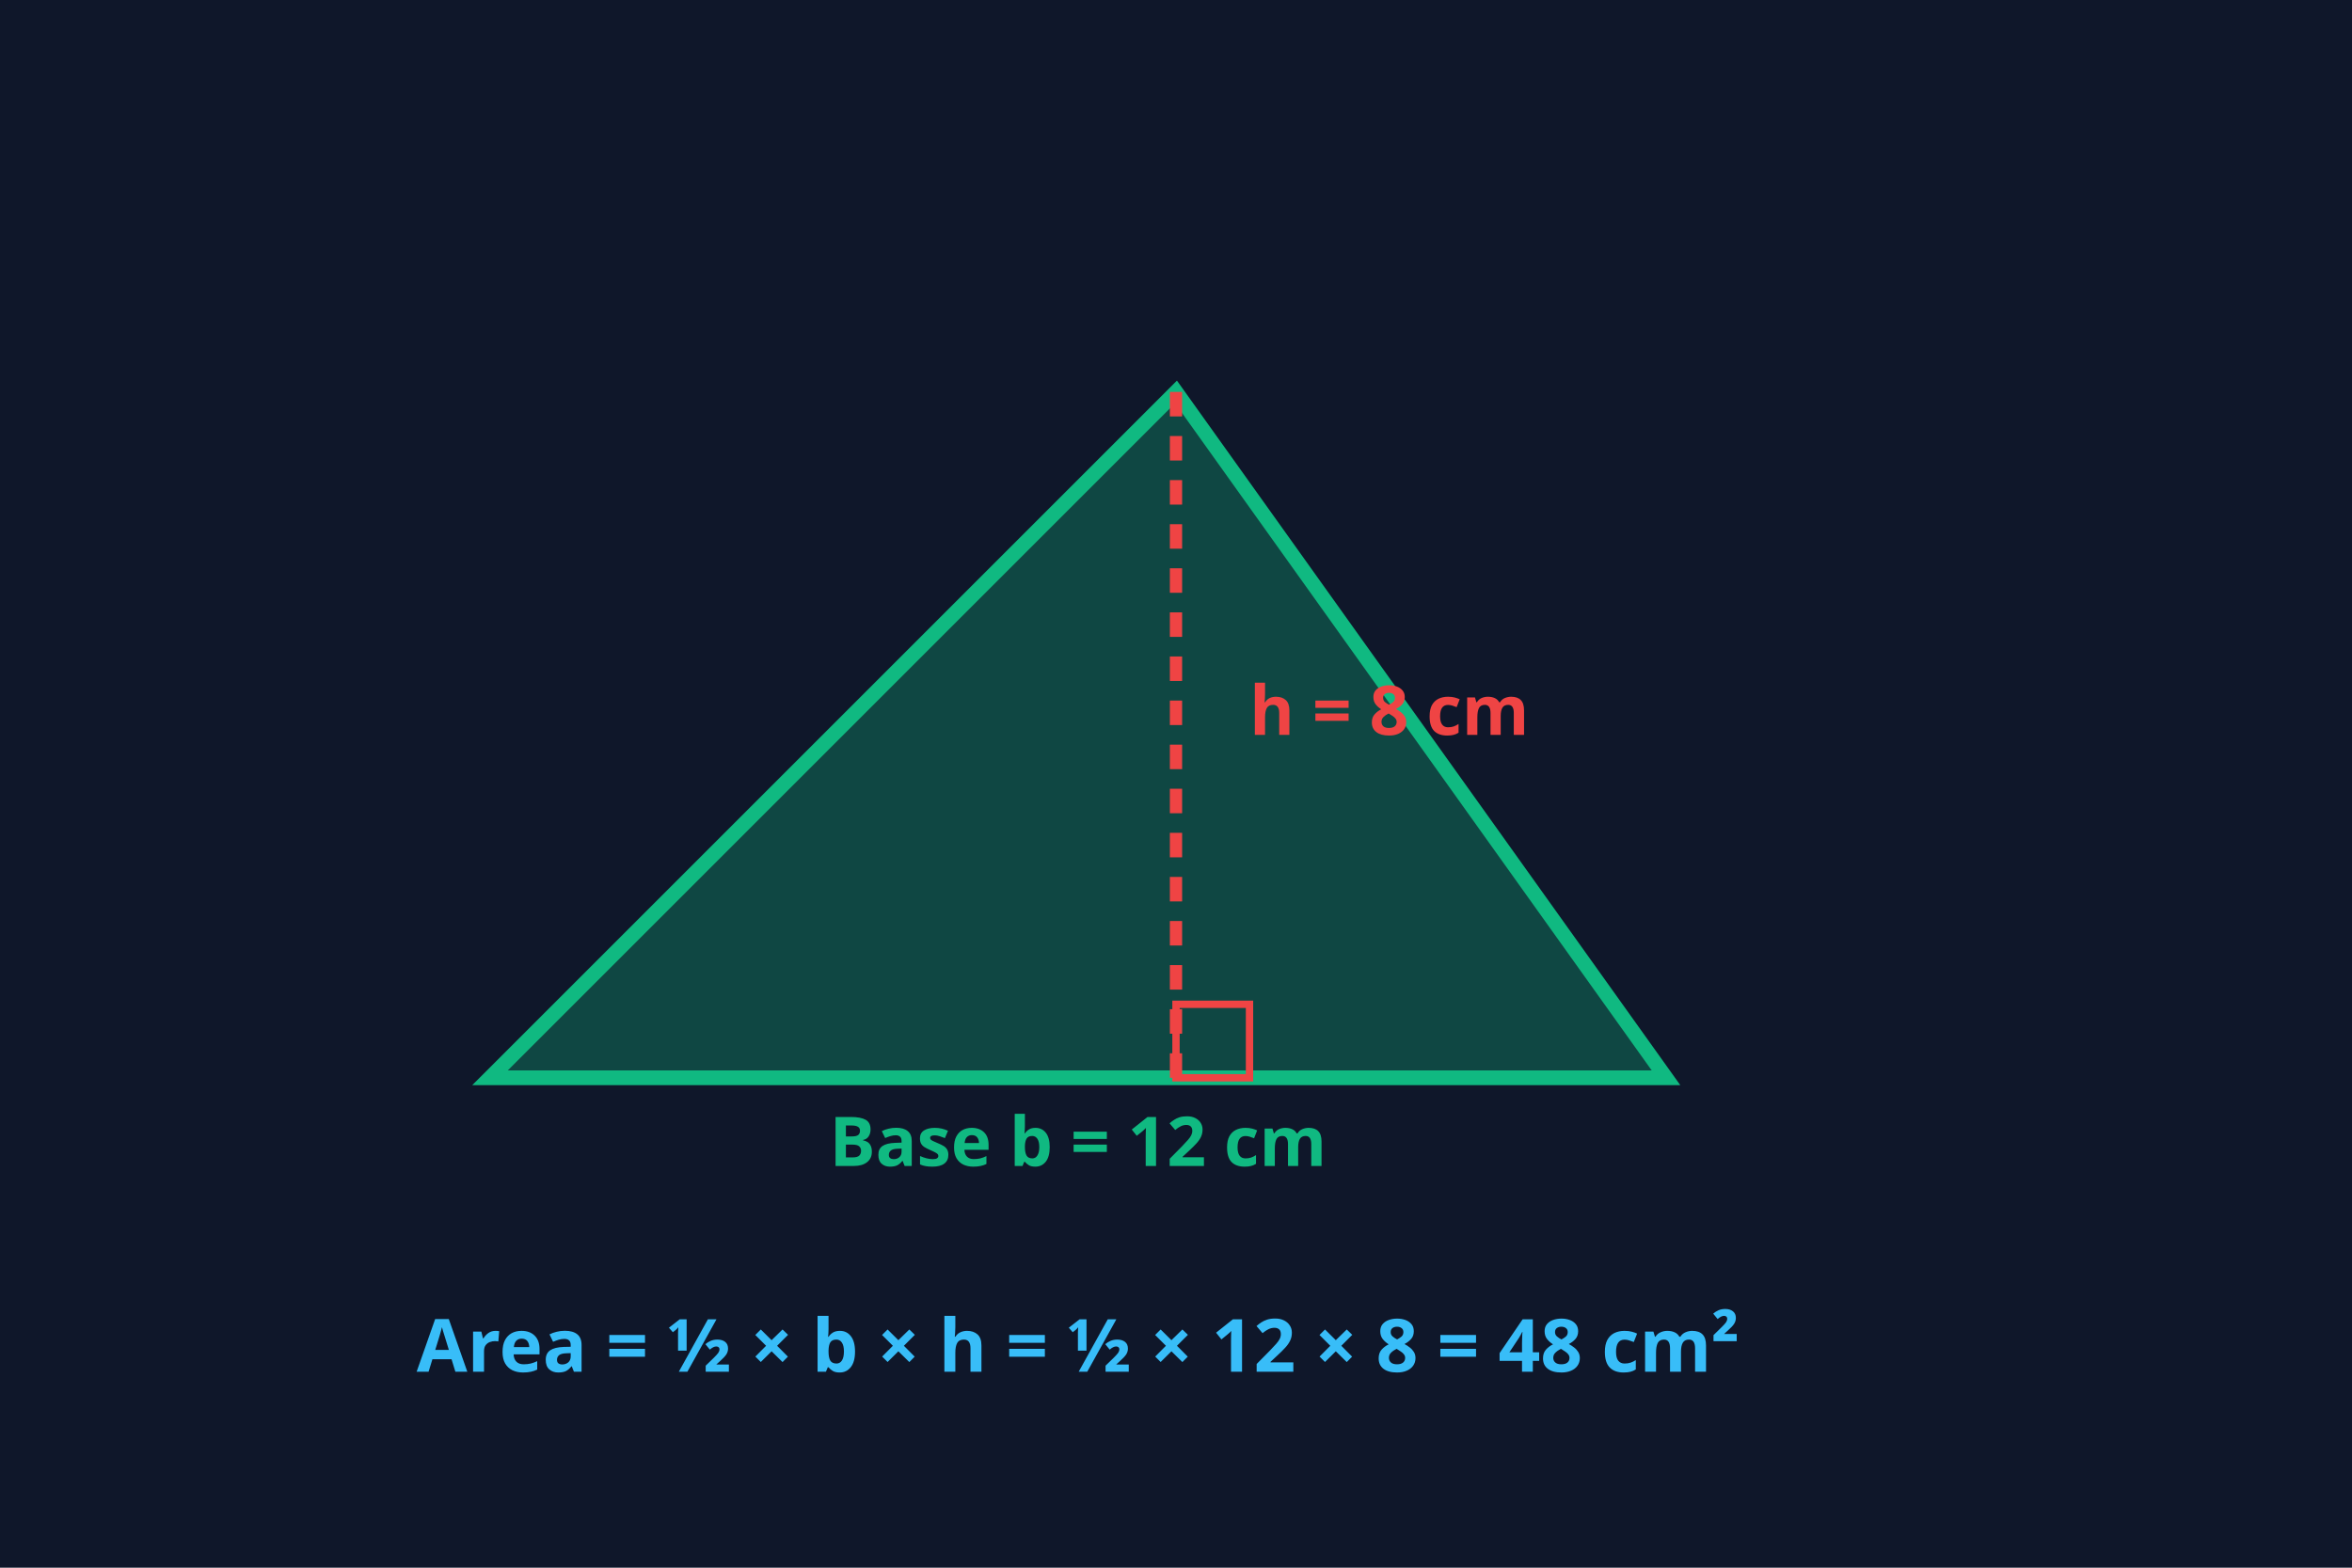
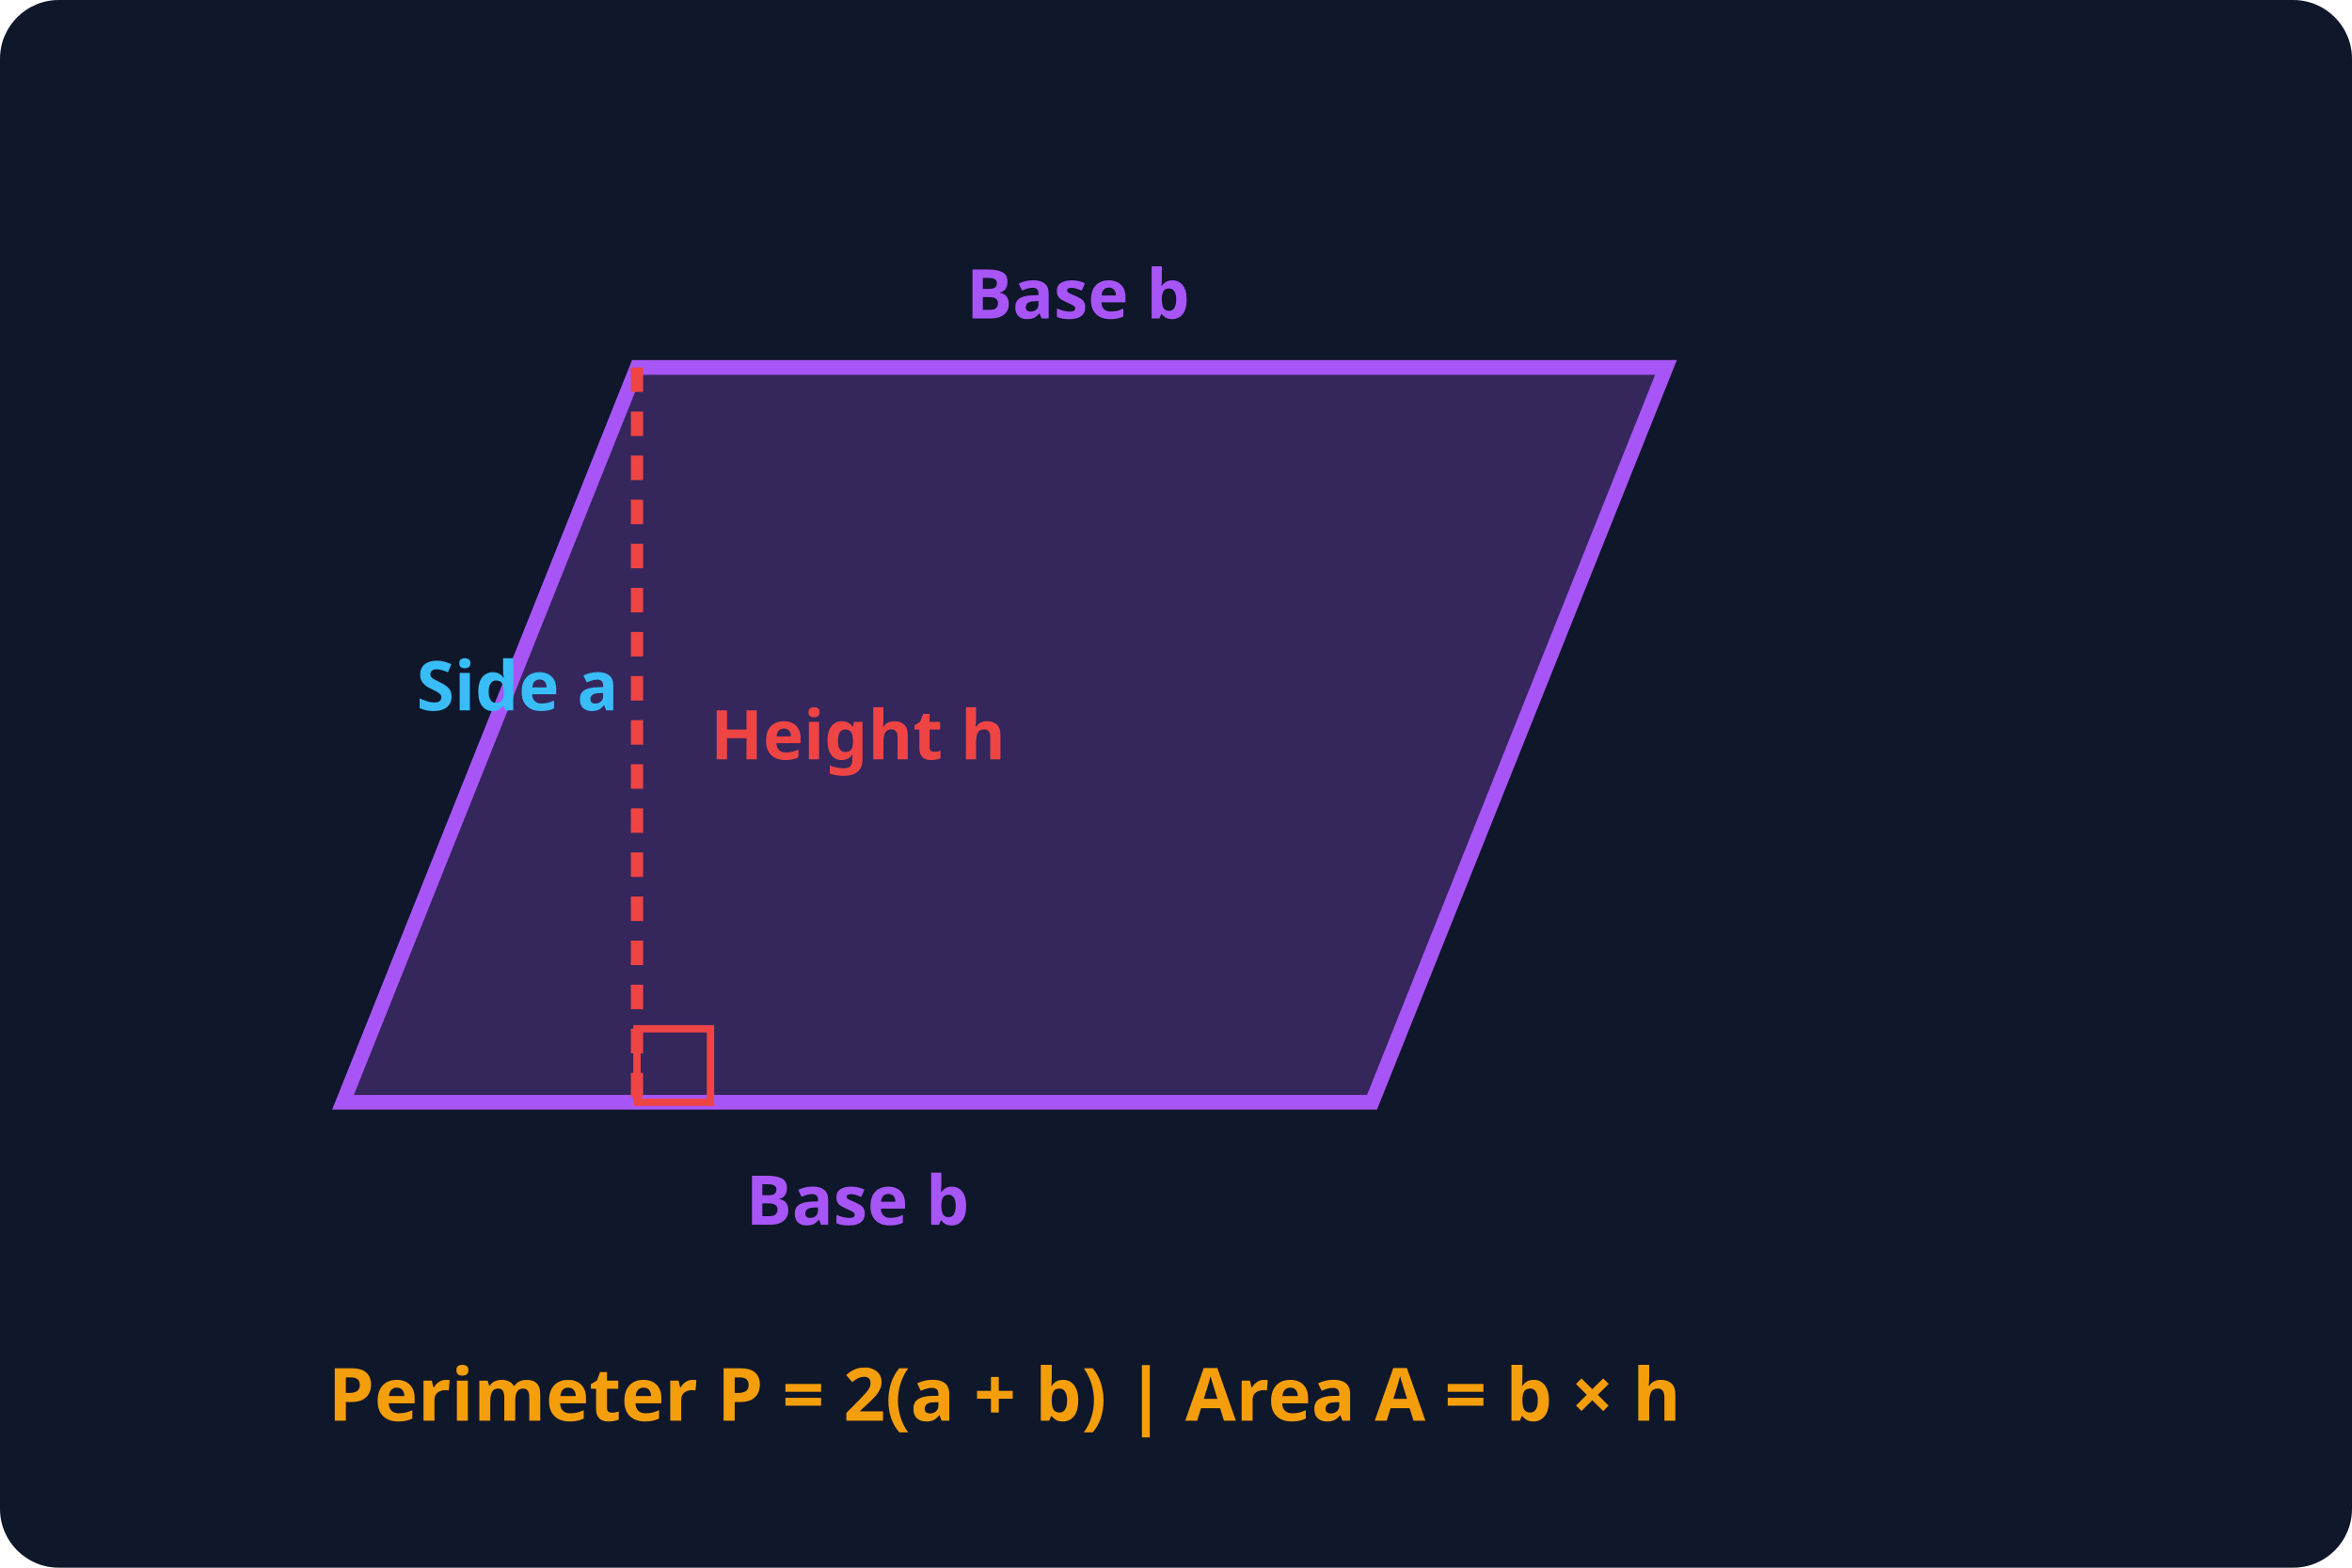
<svg xmlns="http://www.w3.org/2000/svg" width="480" height="320" viewBox="0 0 480 320">
  <defs>
    <marker id="arrow" viewBox="0 0 10 10" refX="5" refY="5" markerWidth="6" markerHeight="6" orient="auto-start-reverse">
      <path d="M 0 0 L 10 5 L 0 10 z" fill="#f59e0b" />
    </marker>
  </defs>
-   <rect width="100%" height="100%" fill="#0f172a" />
-   <g transform="translate(80, 40)">
-     <polygon points="20,180 260,180 160,40" fill="rgba(16, 185, 129, 0.3)" stroke="#10b981" stroke-width="3" />
-     <line x1="160" y1="40" x2="160" y2="180" stroke="#ef4444" stroke-width="2.5" stroke-dasharray="5,4" />
-     <rect x="160" y="165" width="15" height="15" fill="none" stroke="#ef4444" stroke-width="1.5" />
-     <text x="140" y="198" text-anchor="middle" font-family="sans-serif" font-size="14" fill="#10b981" font-weight="bold">Base b = 12 cm</text>
-     <text x="175" y="110" font-family="sans-serif" font-size="14" fill="#ef4444" font-weight="bold">h = 8 cm</text>
-     <text x="140" y="240" text-anchor="middle" font-family="sans-serif" font-size="15" fill="#38bdf8" font-weight="bold">Area = ½ × b × h = ½ × 12 × 8 = 48 cm²</text>
+   <rect width="100%" height="100%" fill="#0f172a" rx="12" />
+   <g transform="translate(70, 35)">
+     <polygon points="60,40 270,40 210,190 0,190" fill="rgba(168, 85, 247, 0.25)" stroke="#a855f7" stroke-width="3" />
+     <line x1="60" y1="40" x2="60" y2="190" stroke="#ef4444" stroke-width="2.5" stroke-dasharray="5,4" />
+     <rect x="60" y="175" width="15" height="15" fill="none" stroke="#ef4444" stroke-width="1.5" />
+     <text x="150" y="30" text-anchor="middle" font-family="sans-serif" font-size="14" fill="#a855f7" font-weight="bold">Base b</text>
+     <text x="105" y="215" text-anchor="middle" font-family="sans-serif" font-size="14" fill="#a855f7" font-weight="bold">Base b</text>
+     <text x="15" y="110" font-family="sans-serif" font-size="14" fill="#38bdf8" font-weight="bold">Side a</text>
+     <text x="75" y="120" font-family="sans-serif" font-size="14" fill="#ef4444" font-weight="bold">Height h</text>
+     <text x="135" y="255" text-anchor="middle" font-family="sans-serif" font-size="15" fill="#f59e0b" font-weight="bold">Perimeter P = 2(a + b)   |   Area A = b × h</text>
  </g>
</svg>
